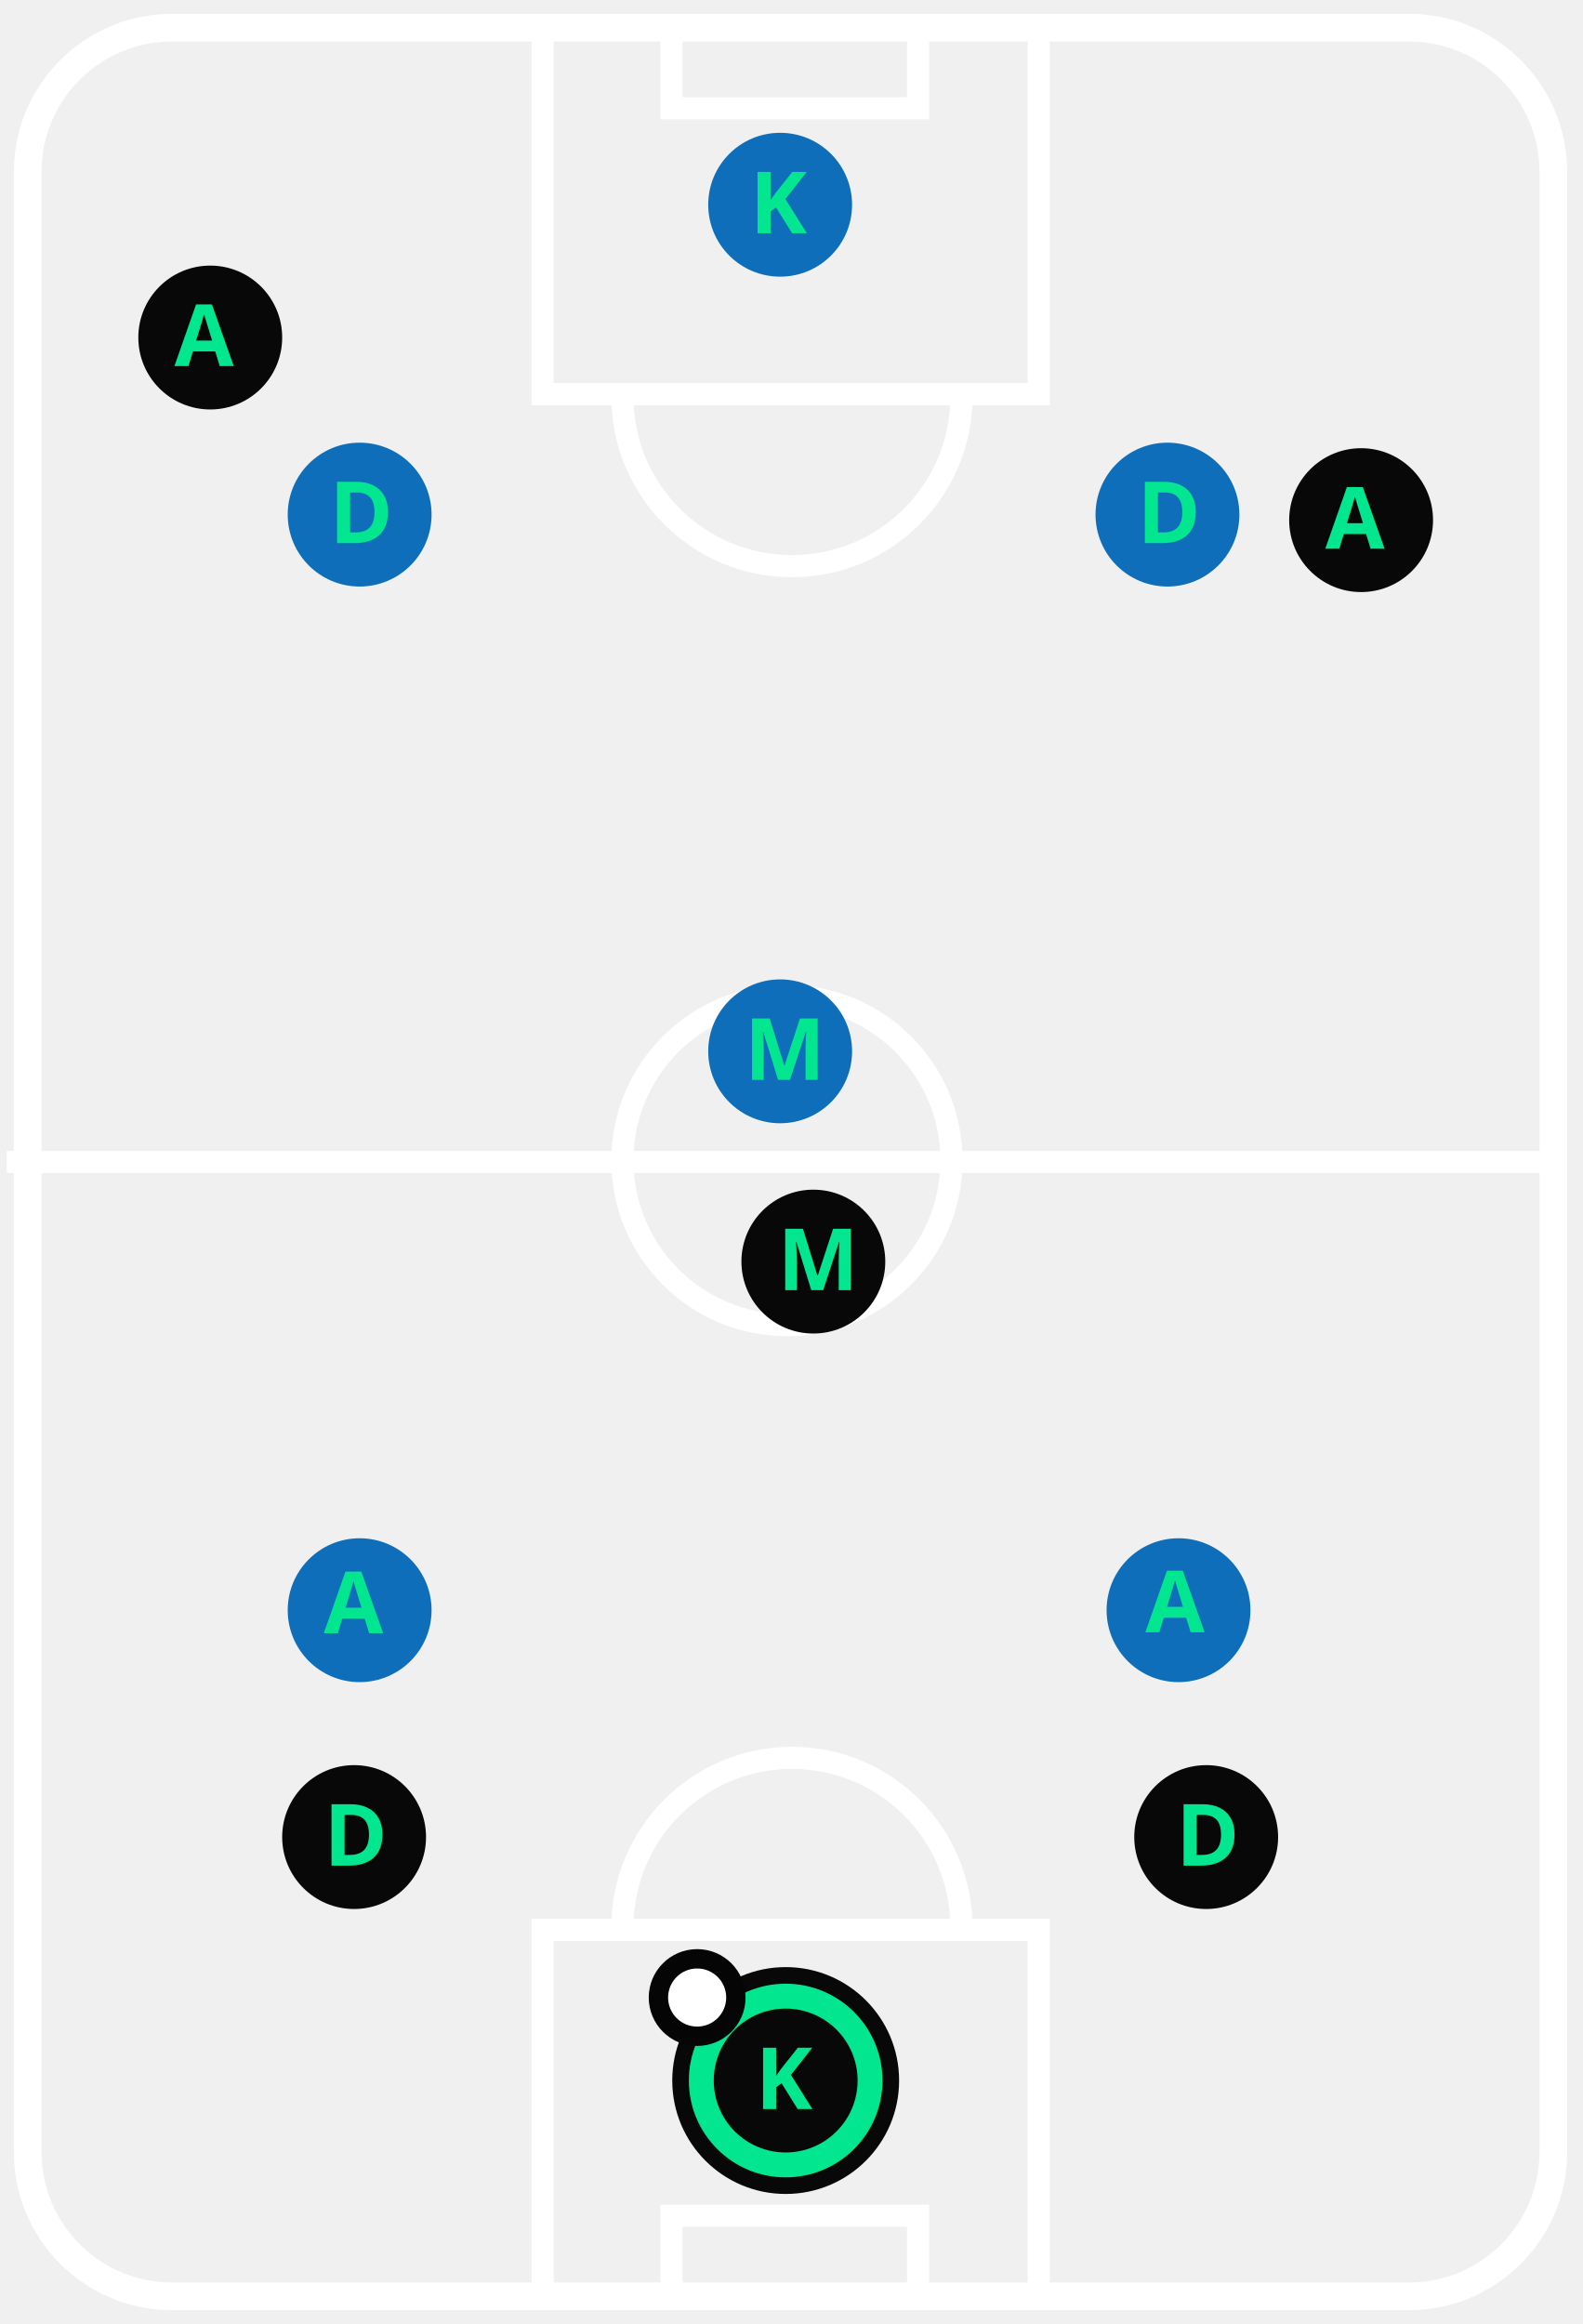
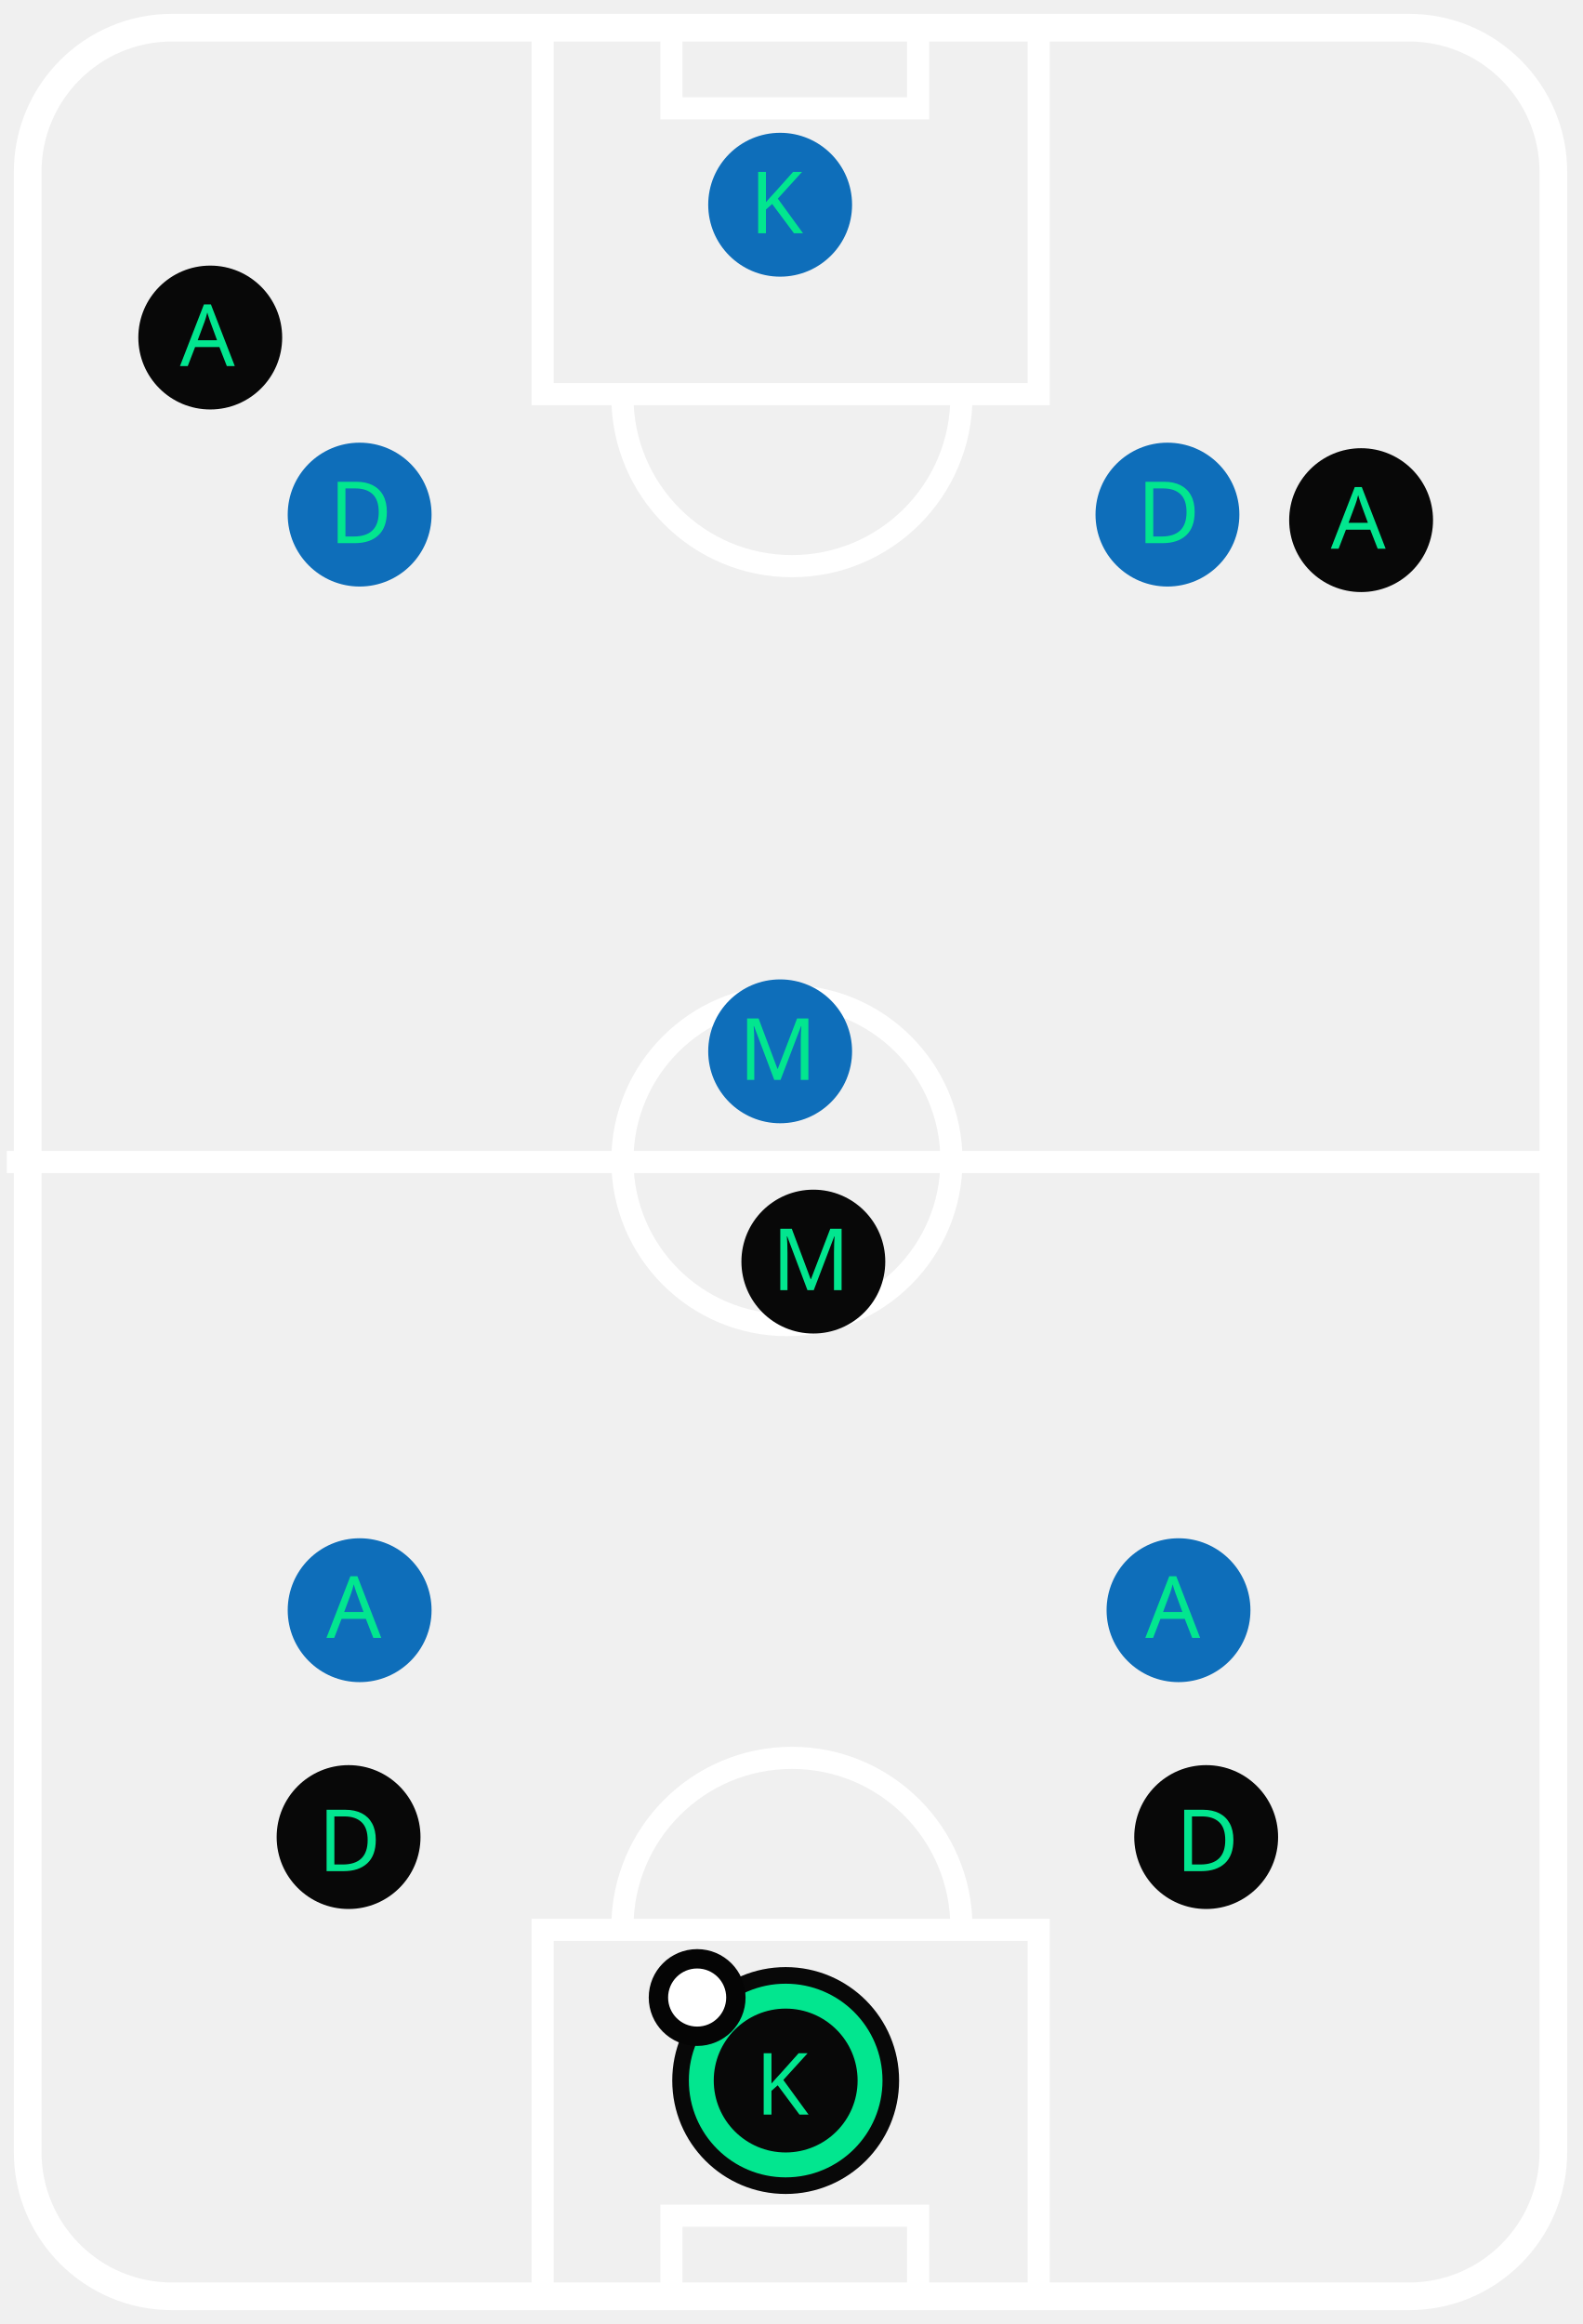
<svg xmlns="http://www.w3.org/2000/svg" width="286px" height="420px" viewBox="0 0 286 420" version="1.1">
  <defs />
  <g id="SEQUENCE" stroke="none" stroke-width="1" fill="none" fill-rule="evenodd">
    <g id="ATTACKING-10" transform="translate(-17, -59)">
      <g id="LAYOUT" transform="translate(20, 64)">
        <g id="FIELD-mobile" stroke="#FFFFFF">
          <rect id="TURF" stroke-width="5" fill-opacity="0" fill="#548420" x="2" y="0" width="275.747" height="410" rx="26.1" />
          <g id="CENTER-LINE" transform="translate(0, 175)" stroke-width="4" stroke-linecap="square">
            <path d="M0.225,30 L277.085,30" id="Line" />
            <ellipse id="Oval-1" cx="139.225" cy="29.736" rx="29.737" ry="29.736" />
          </g>
          <g id="GOAL-BOX-ATTACK" transform="translate(95.06969, 1.351648)" stroke-width="4" stroke-linecap="square">
            <path d="M0,0 L0,64.879 L89.663,64.879 L89.663,0" id="Path-2" />
            <path d="M23.278,-3.55271368e-15 L23.278,13.22 L67.866,13.22 L67.866,-3.55271368e-15" id="Path-3" />
            <path d="M75.695,95.967 C75.695,79.046 61.978,65.33 45.057,65.33 C28.136,65.33 14.418,79.046 14.418,95.967" id="Oval-2" transform="translate(45.05673, 80.64835) scale(1, -1) translate(-45.05673, -80.64835) " />
          </g>
          <g id="GOAL-BOX-DEFENSE" transform="translate(140.0697, 360.6484) scale(1, -1) translate(-140.0697, -360.6484) translate(95.06969, 312.6484)" stroke-width="4" stroke-linecap="square">
            <path d="M0,0 L0,64.879 L89.663,64.879 L89.663,0" id="Path-2" />
            <path d="M23.278,-3.55271368e-15 L23.278,13.22 L67.866,13.22 L67.866,-3.55271368e-15" id="Path-3" />
            <path d="M75.695,95.967 C75.695,79.046 61.978,65.33 45.057,65.33 C28.136,65.33 14.418,79.046 14.418,95.967" id="Oval-2" transform="translate(45.05673, 80.64835) scale(1, -1) translate(-45.05673, -80.64835) " />
          </g>
        </g>
-         <g id="PLAYERS" transform="translate(22, 23)">
-           <circle id="Oval-25" stroke="#080808" stroke-width="3" fill="#02E68F" cx="117" cy="348" r="19" />
-           <g id="KEEPER-mobile" transform="translate(104, 335)">
-             <g id="PLAYER-mobile" fill="#080808">
-               <ellipse id="Oval-4-Copy-3" cx="13" cy="13" rx="13" ry="13" />
-             </g>
-             <text id="K" font-family="Gotham" font-size="15.525" font-weight="bold" fill="#02E68F">
-               <tspan x="7.526" y="18.158">K</tspan>
+         <g id="PLAYERS" transform="translate(22, 43)">
+           <circle id="Oval-25" stroke="#080808" stroke-width="3" fill="#02E68F" cx="117" cy="328" r="19" />
+           <g id="ATTACKER-mobile">
+             <ellipse id="PLAYER" fill="#080808" cx="13" cy="13" rx="13" ry="13" />
+             <text id="A" font-family="Graphik" font-size="15.525" font-weight="526" fill="#02E68F">
+               <tspan x="7.526" y="18.158">A</tspan>
            </text>
          </g>
-           <g id="MID-mobile" transform="translate(109, 187)">
-             <g id="PLAYER-mobile" fill="#080808">
-               <ellipse id="Oval-4-Copy-3" cx="13" cy="13" rx="13" ry="13" />
-             </g>
-             <text id="M" font-family="Gotham" font-size="15.525" font-weight="bold" fill="#02E68F">
-               <tspan x="6.526" y="18.158">M</tspan>
+           <g id="ATTACKER-mobile-Copy" transform="translate(208, 33)">
+             <ellipse id="PLAYER" fill="#080808" cx="13" cy="13" rx="13" ry="13" />
+             <text id="A" font-family="Graphik" font-size="15.525" font-weight="526" fill="#02E68F">
+               <tspan x="7.526" y="18.158">A</tspan>
            </text>
          </g>
-           <g id="DEFENSE-R-mobile" transform="translate(180, 291)">
-             <g id="PLAYER-mobile" fill="#080808">
-               <ellipse id="Oval-4-Copy-3" cx="13" cy="13" rx="13" ry="13" />
-             </g>
-             <text id="D" font-family="Gotham" font-size="15.525" font-weight="bold" fill="#02E68F">
-               <tspan x="7.526" y="18.158">D</tspan>
+           <g id="MID-mobile-Copy" transform="translate(109, 167)">
+             <ellipse id="PLAYER" fill="#080808" cx="13" cy="13" rx="13" ry="13" />
+             <text id="M" font-family="Graphik" font-size="15.525" font-weight="526" fill="#02E68F">
+               <tspan x="5.526" y="18.158">M</tspan>
            </text>
          </g>
-           <g id="ATTACK-R-mobile" transform="translate(208, 53)">
-             <g id="PLAYER-mobile" fill="#080808">
-               <ellipse id="Oval-4-Copy-3" cx="13" cy="13" rx="13" ry="13" />
-             </g>
-             <text id="A" font-family="Gotham" font-size="15.525" font-weight="bold" fill="#02E68F">
-               <tspan x="6.526" y="18.158">A</tspan>
+           <g id="DEFENDER-mobile" transform="translate(25, 271)">
+             <ellipse id="PLAYER" fill="#080808" cx="13" cy="13" rx="13" ry="13" />
+             <text id="D" font-family="Graphik" font-size="15.525" font-weight="526" fill="#02E68F">
+               <tspan x="7.526" y="19.158">D</tspan>
            </text>
          </g>
-           <g id="ATTACK-L-mobile" transform="translate(0, 20)">
-             <g id="PLAYER-mobile" fill="#080808">
-               <ellipse id="Oval-4-Copy-3" cx="13" cy="13" rx="13" ry="13" />
-             </g>
-             <text id="A" font-family="Gotham" font-size="15.525" font-weight="bold" fill="#02E68F">
-               <tspan x="6.526" y="18.158">A</tspan>
+           <g id="DEFENDER-mobile-Copy" transform="translate(180, 271)">
+             <ellipse id="PLAYER" fill="#080808" cx="13" cy="13" rx="13" ry="13" />
+             <text id="D" font-family="Graphik" font-size="15.525" font-weight="526" fill="#02E68F">
+               <tspan x="7.526" y="19.158">D</tspan>
            </text>
          </g>
-           <g id="DEFENSE-L-mobile" transform="translate(26, 291)">
-             <g id="PLAYER-mobile" fill="#080808">
-               <ellipse id="Oval-4-Copy-3" cx="13" cy="13" rx="13" ry="13" />
-             </g>
-             <text id="D" font-family="Gotham" font-size="15.525" font-weight="bold" fill="#02E68F">
-               <tspan x="7.526" y="18.158">D</tspan>
+           <g id="KEEPER-mobile-Copy" transform="translate(104, 315)">
+             <ellipse id="PLAYER" fill="#080808" cx="13" cy="13" rx="13" ry="13" />
+             <text id="K" font-family="Graphik" font-size="15.525" font-weight="526" fill="#02E68F">
+               <tspan x="7.526" y="19.158">K</tspan>
            </text>
          </g>
        </g>
        <g id="OPPONENTS" transform="translate(49, 19)">
-           <g id="OPPONENT-KEEPER" transform="translate(76, 0)">
-             <g id="PLAYER-mobile" fill="#0E6EBA">
-               <ellipse id="Oval-4-Copy-3" cx="13" cy="13" rx="13" ry="13" />
-             </g>
-             <text id="K" font-family="Gotham" font-size="15.525" font-weight="bold" fill="#02E68F">
+           <g id="OPPONENT-DEFENSE" transform="translate(0, 56)">
+             <ellipse id="DEFENDER" fill="#0E6EBA" cx="13" cy="13" rx="13" ry="13" />
+             <text id="D" font-family="Graphik" font-size="15.525" font-weight="526" fill="#02E68F">
+               <tspan x="7.526" y="18.158">D</tspan>
+             </text>
+           </g>
+           <g id="OPPONENT-DEFENSE-Copy" transform="translate(146, 56)">
+             <ellipse id="DEFENDER" fill="#0E6EBA" cx="13" cy="13" rx="13" ry="13" />
+             <text id="D" font-family="Graphik" font-size="15.525" font-weight="526" fill="#02E68F">
+               <tspan x="7.526" y="18.158">D</tspan>
+             </text>
+           </g>
+           <g id="OPPONENT-KEEPER-Copy" transform="translate(76, 0)">
+             <ellipse id="PLAYER" fill="#0E6EBA" cx="13" cy="13" rx="13" ry="13" />
+             <text id="K" font-family="Graphik" font-size="15.525" font-weight="526" fill="#02E68F">
              <tspan x="7.526" y="18.158">K</tspan>
            </text>
          </g>
-           <g id="OPPONENT-MID" transform="translate(76, 153)">
-             <g id="PLAYER-mobile" fill="#0E6EBA">
-               <ellipse id="Oval-4-Copy-3" cx="13" cy="13" rx="13" ry="13" />
-             </g>
-             <text id="M" font-family="Gotham" font-size="15.525" font-weight="bold" fill="#02E68F">
-               <tspan x="6.526" y="18.158">M</tspan>
+           <g id="OPPONENT-MID-Copy" transform="translate(76, 153)">
+             <ellipse id="PLAYER" fill="#0E6EBA" cx="13" cy="13" rx="13" ry="13" />
+             <text id="M" font-family="Graphik" font-size="15.525" font-weight="526" fill="#02E68F">
+               <tspan x="5.526" y="18.158">M</tspan>
            </text>
          </g>
-           <g id="OPPONENT-DEFENSE-L-mobile" transform="translate(146, 56)">
-             <g id="OPPONENT-mobile" fill="#0E6EBA">
-               <ellipse id="Oval-4-Copy-3" cx="13" cy="13" rx="13" ry="13" />
-             </g>
-             <text id="D" font-family="Gotham" font-size="15.525" font-weight="bold" fill="#02E68F">
-               <tspan x="7.526" y="18.158">D</tspan>
+           <g id="OPPONENT-ATTACKER-mobile" transform="translate(0, 254)">
+             <ellipse id="PLAYER" fill="#0E6EBA" cx="13" cy="13" rx="13" ry="13" />
+             <text id="A" font-family="Graphik" font-size="15.525" font-weight="526" fill="#02E68F">
+               <tspan x="7" y="18">A</tspan>
            </text>
          </g>
-           <g id="OPPONENT-ATTACK-L-mobile" transform="translate(148, 254)">
-             <g id="PLAYER-mobile" fill="#0E6EBA">
-               <ellipse id="Oval-4-Copy-3" cx="13" cy="13" rx="13" ry="13" />
-             </g>
-             <text id="A" font-family="Gotham" font-size="15.525" font-weight="bold" fill="#02E68F">
-               <tspan x="7" y="17">A</tspan>
-             </text>
-           </g>
-           <g id="OPPONENT-DEFENSE-R-mobile" transform="translate(0, 56)">
-             <g id="PLAYER-mobile" fill="#0E6EBA">
-               <ellipse id="Oval-4-Copy-3" cx="13" cy="13" rx="13" ry="13" />
-             </g>
-             <text id="D" font-family="Gotham" font-size="15.525" font-weight="bold" fill="#02E68F">
-               <tspan x="7.526" y="18.158">D</tspan>
-             </text>
-           </g>
-           <g id="OPPONENT-ATTACK-R-mobile" transform="translate(0, 254)">
-             <g id="PLAYER-mobile" fill="#0E6EBA">
-               <ellipse id="Oval-4-Copy-3" cx="13" cy="13" rx="13" ry="13" />
-             </g>
-             <text id="A" font-family="Gotham" font-size="15.525" font-weight="bold" fill="#02E68F">
-               <tspan x="6.526" y="17.158">A</tspan>
+           <g id="OPPONENT-ATTACKER-mobile-Copy" transform="translate(148, 254)">
+             <ellipse id="PLAYER" fill="#0E6EBA" cx="13" cy="13" rx="13" ry="13" />
+             <text id="A" font-family="Graphik" font-size="15.525" font-weight="526" fill="#02E68F">
+               <tspan x="7" y="18">A</tspan>
            </text>
          </g>
        </g>
        <g id="BALL-mobile" transform="translate(116, 349)" stroke="#050505" stroke-width="3.5" fill="#FFFFFF">
          <ellipse id="Oval-5" cx="7" cy="7" rx="7" ry="7" />
        </g>
      </g>
    </g>
  </g>
</svg>
